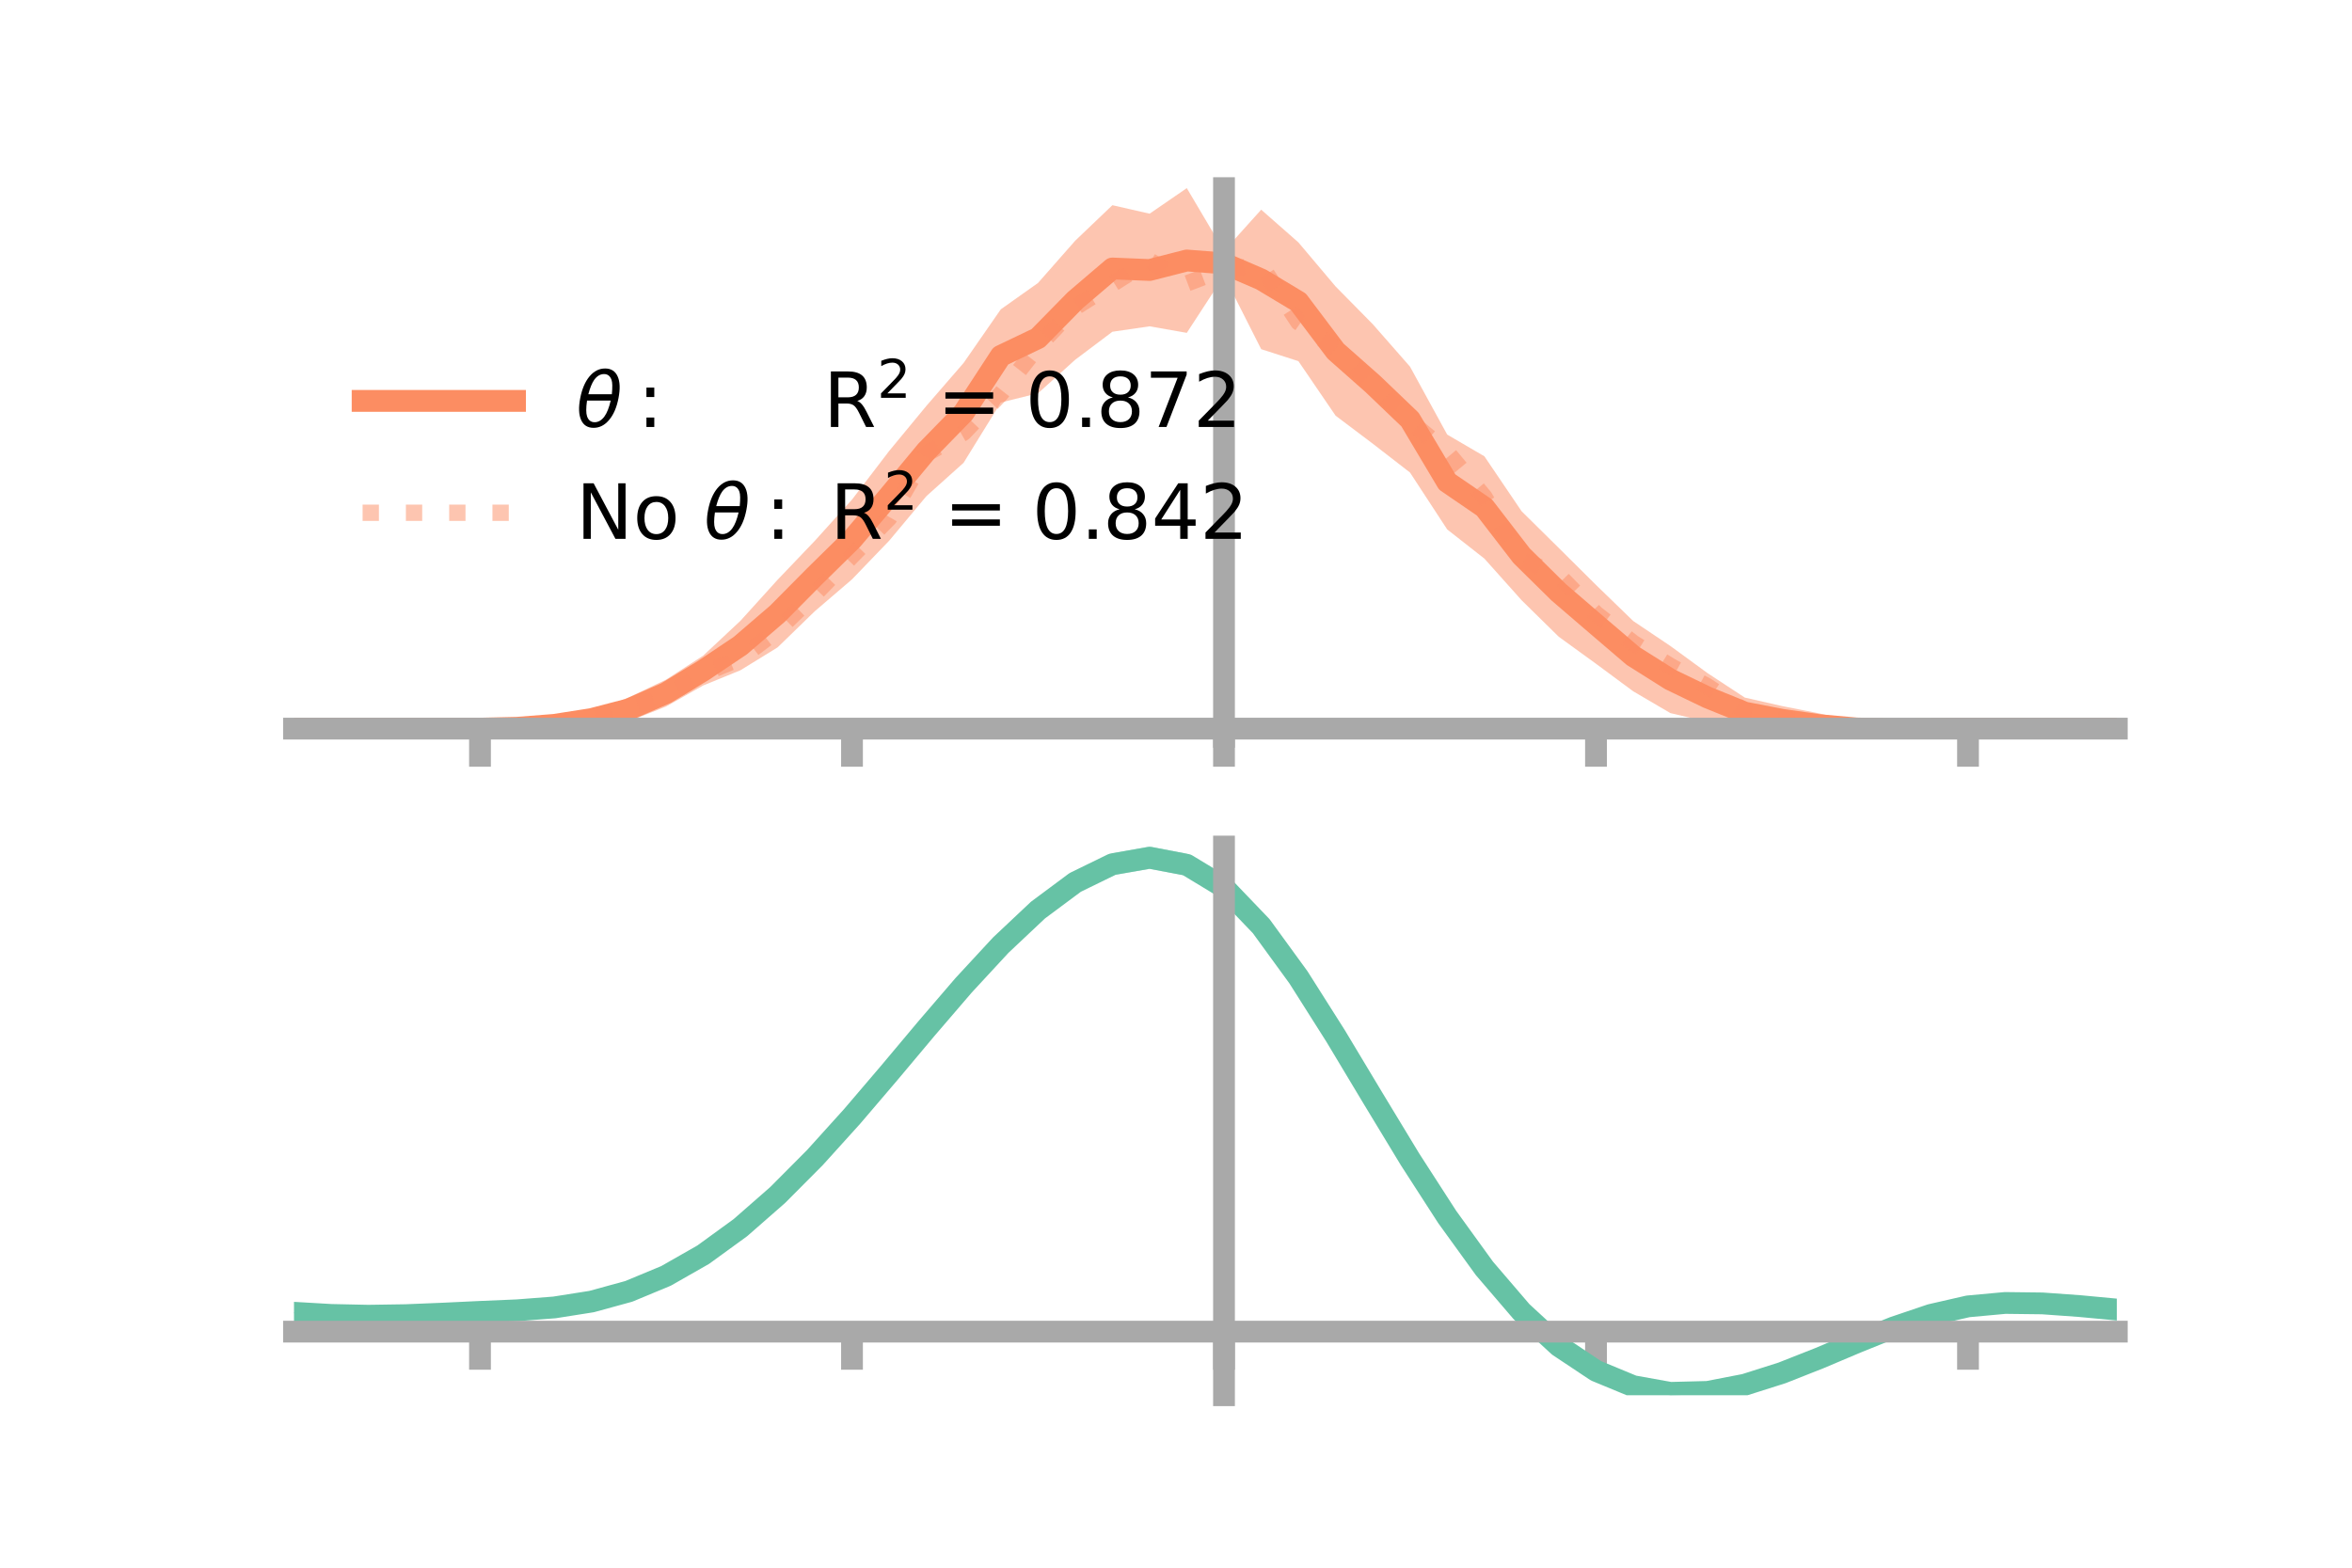
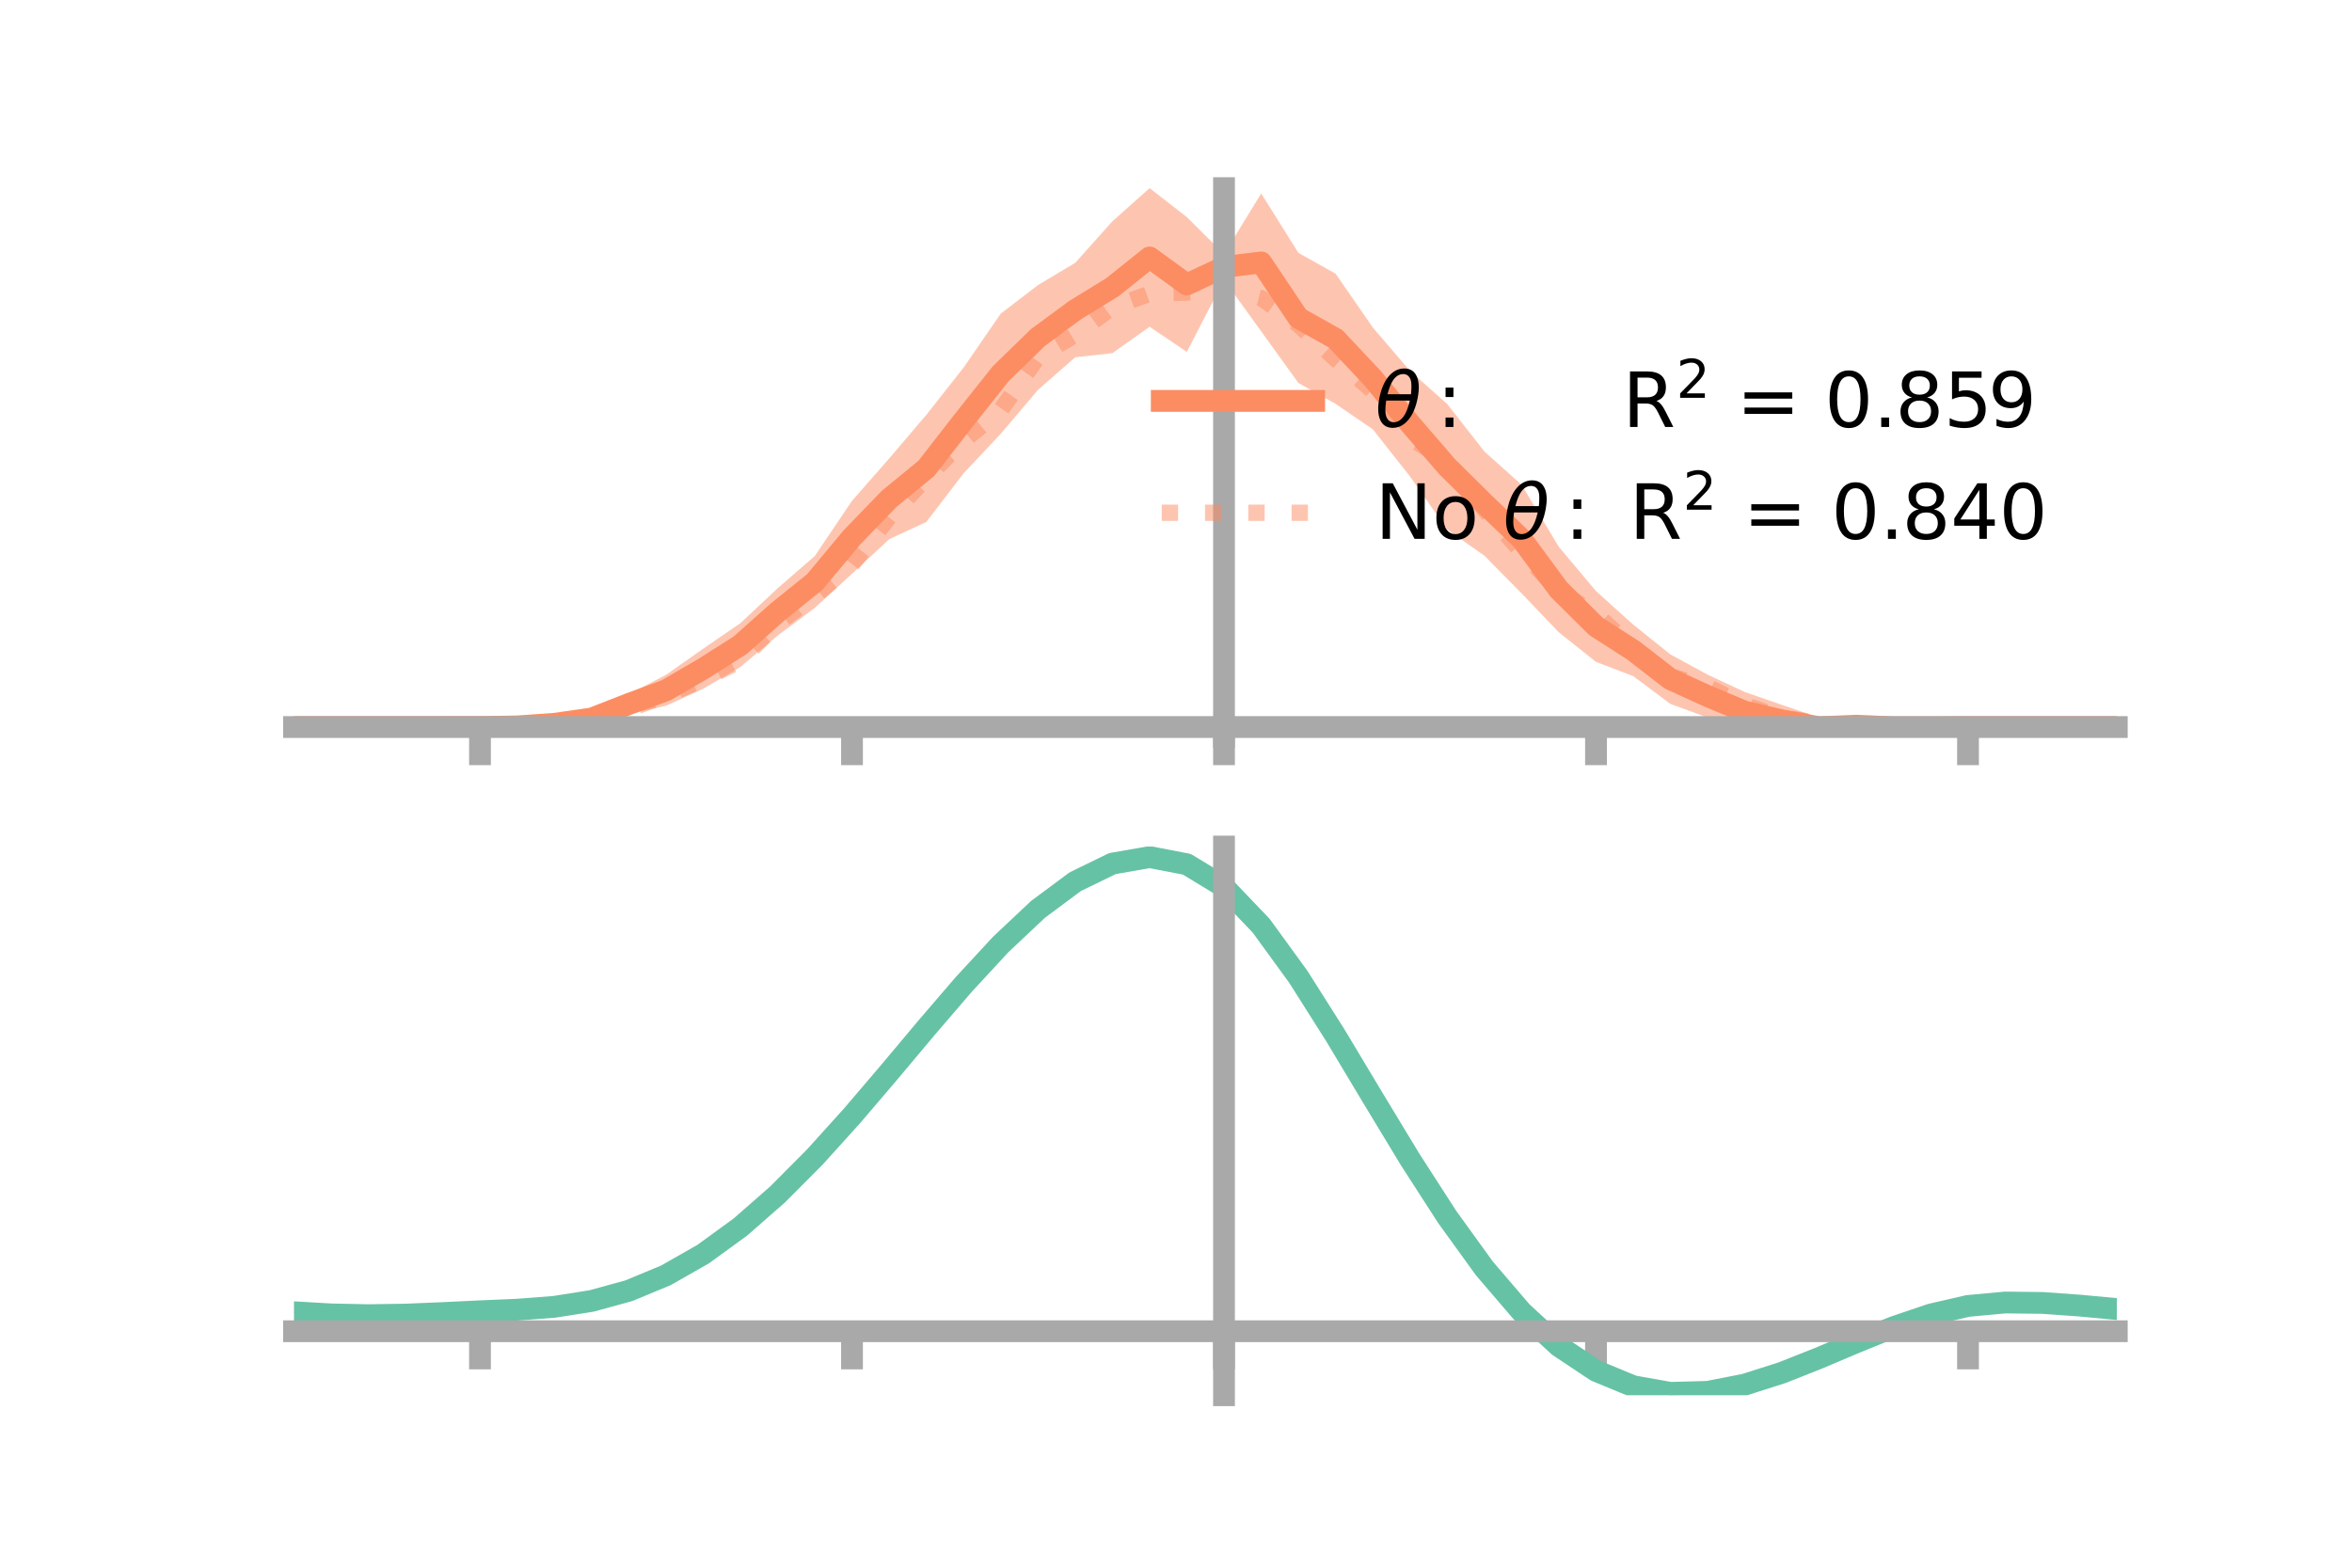
<svg xmlns="http://www.w3.org/2000/svg" xmlns:xlink="http://www.w3.org/1999/xlink" height="144pt" version="1.1" viewBox="0 0 216 144" width="216pt">
  <defs>
    <style type="text/css">*{stroke-linecap:butt;stroke-linejoin:round;}</style>
  </defs>
  <g id="figure_1">
    <g id="patch_1">
      <path d="M 0 144  L 216 144  L 216 0  L 0 0  z " style="fill:none;" />
    </g>
    <g id="axes_1">
      <g id="patch_2">
        <path d="M 27 67.68  L 194.4 67.68  L 194.4 17.28  L 27 17.28  z " style="fill:none;" />
      </g>
      <g id="PolyCollection_1">
-         <path clip-path="url(#pb4d82e1c14)" d="M 27 66.928  L 27 66.928  L 30.416 66.928  L 33.833 66.928  L 37.249 66.928  L 40.665 66.928  L 44.082 66.927  L 47.498 66.713  L 50.914 66.179  L 54.331 65.457  L 57.747 64.058  L 61.163 62.433  L 64.58 60.221  L 67.996 57.029  L 71.412 53.255  L 74.829 49.678  L 78.245 45.891  L 81.661 41.42  L 85.078 37.281  L 88.494 33.338  L 91.91 28.413  L 95.327 25.992  L 98.743 22.11  L 102.159 18.848  L 105.576 19.628  L 108.992 17.28  L 112.408 23.059  L 115.824 19.26  L 119.241 22.265  L 122.657 26.313  L 126.073 29.78  L 129.49 33.677  L 132.906 39.919  L 136.322 41.914  L 139.739 46.96  L 143.155 50.335  L 146.571 53.728  L 149.988 57.042  L 153.404 59.338  L 156.82 61.834  L 160.237 64.076  L 163.653 64.854  L 167.069 65.529  L 170.486 66.321  L 173.902 66.6  L 177.318 66.84  L 180.735 66.927  L 184.151 66.928  L 187.567 66.928  L 190.984 66.928  L 194.4 66.928  L 194.4 66.928  L 194.4 66.928  L 190.984 66.928  L 187.567 66.928  L 184.151 66.928  L 180.735 66.929  L 177.318 67.105  L 173.902 67.396  L 170.486 67.5  L 167.069 67.68  L 163.653 67.378  L 160.237 66.836  L 156.82 66.304  L 153.404 65.503  L 149.988 63.499  L 146.571 60.969  L 143.155 58.492  L 139.739 55.135  L 136.322 51.311  L 132.906 48.631  L 129.49 43.404  L 126.073 40.757  L 122.657 38.182  L 119.241 33.174  L 115.824 32.074  L 112.408 25.329  L 108.992 30.574  L 105.576 29.974  L 102.159 30.473  L 98.743 33.044  L 95.327 36.125  L 91.91 36.973  L 88.494 42.508  L 85.078 45.573  L 81.661 49.664  L 78.245 53.217  L 74.829 56.145  L 71.412 59.465  L 67.996 61.568  L 64.58 62.963  L 61.163 64.9  L 57.747 66.257  L 54.331 66.637  L 50.914 66.983  L 47.498 66.985  L 44.082 66.928  L 40.665 66.928  L 37.249 66.928  L 33.833 66.928  L 30.416 66.928  L 27 66.928  z " style="fill:#fc8d62;fill-opacity:0.5;" />
+         <path clip-path="url(#p18c5c63f26)" d="M 27 66.782  L 27 66.782  L 30.416 66.782  L 33.833 66.782  L 37.249 66.782  L 40.665 66.782  L 44.082 66.78  L 47.498 66.631  L 50.914 66.158  L 54.331 65.311  L 57.747 63.765  L 61.163 61.987  L 64.58 59.585  L 67.996 57.24  L 71.412 54.037  L 74.829 51.071  L 78.245 46.003  L 81.661 42.11  L 85.078 38.097  L 88.494 33.761  L 91.91 28.803  L 95.327 26.183  L 98.743 24.144  L 102.159 20.326  L 105.576 17.28  L 108.992 19.937  L 112.408 23.343  L 115.824 17.773  L 119.241 23.228  L 122.657 25.138  L 126.073 30.081  L 129.49 34.068  L 132.906 37.109  L 136.322 41.471  L 139.739 44.532  L 143.155 50.228  L 146.571 54.294  L 149.988 57.372  L 153.404 60.11  L 156.82 61.969  L 160.237 63.566  L 163.653 64.747  L 167.069 65.925  L 170.486 65.988  L 173.902 66.481  L 177.318 66.716  L 180.735 66.781  L 184.151 66.782  L 187.567 66.782  L 190.984 66.782  L 194.4 66.782  L 194.4 66.782  L 194.4 66.782  L 190.984 66.782  L 187.567 66.782  L 184.151 66.782  L 180.735 66.783  L 177.318 66.902  L 173.902 67.132  L 170.486 67.322  L 167.069 67.68  L 163.653 67.597  L 160.237 67.178  L 156.82 65.911  L 153.404 64.657  L 149.988 62.105  L 146.571 60.797  L 143.155 58.08  L 139.739 54.507  L 136.322 51.043  L 132.906 48.643  L 129.49 43.766  L 126.073 39.434  L 122.657 37.096  L 119.241 35.179  L 115.824 30.44  L 112.408 25.706  L 108.992 32.325  L 105.576 30.015  L 102.159 32.437  L 98.743 32.819  L 95.327 35.811  L 91.91 39.84  L 88.494 43.478  L 85.078 47.936  L 81.661 49.528  L 78.245 52.705  L 74.829 55.838  L 71.412 58.382  L 67.996 61.267  L 64.58 63.262  L 61.163 64.83  L 57.747 65.566  L 54.331 66.688  L 50.914 66.814  L 47.498 66.818  L 44.082 66.782  L 40.665 66.782  L 37.249 66.782  L 33.833 66.782  L 30.416 66.782  L 27 66.782  z " style="fill:#fc8d62;fill-opacity:0.5;" />
      </g>
      <g id="matplotlib.axis_1">
        <g id="xtick_1">
          <g id="line2d_1">
            <defs>
-               <path d="M 0 0  L 0 3.5  " id="mcdba3f75c0" style="stroke:#a9a9a9;stroke-width:2;" />
+               <path d="M 0 0  L 0 3.5  " id="mdc3b7599fe" style="stroke:#a9a9a9;stroke-width:2;" />
            </defs>
            <g>
-               <use style="fill:#a9a9a9;stroke:#a9a9a9;stroke-width:2;" x="44.082" xlink:href="#mcdba3f75c0" y="66.928" />
+               <use style="fill:#a9a9a9;stroke:#a9a9a9;stroke-width:2;" x="44.082" xlink:href="#mdc3b7599fe" y="66.782" />
            </g>
          </g>
        </g>
        <g id="xtick_2">
          <g id="line2d_2">
            <g>
-               <use style="fill:#a9a9a9;stroke:#a9a9a9;stroke-width:2;" x="78.245" xlink:href="#mcdba3f75c0" y="66.928" />
+               <use style="fill:#a9a9a9;stroke:#a9a9a9;stroke-width:2;" x="78.245" xlink:href="#mdc3b7599fe" y="66.782" />
            </g>
          </g>
        </g>
        <g id="xtick_3">
          <g id="line2d_3">
            <g>
-               <use style="fill:#a9a9a9;stroke:#a9a9a9;stroke-width:2;" x="112.408" xlink:href="#mcdba3f75c0" y="66.928" />
+               <use style="fill:#a9a9a9;stroke:#a9a9a9;stroke-width:2;" x="112.408" xlink:href="#mdc3b7599fe" y="66.782" />
            </g>
          </g>
        </g>
        <g id="xtick_4">
          <g id="line2d_4">
            <g>
-               <use style="fill:#a9a9a9;stroke:#a9a9a9;stroke-width:2;" x="146.571" xlink:href="#mcdba3f75c0" y="66.928" />
+               <use style="fill:#a9a9a9;stroke:#a9a9a9;stroke-width:2;" x="146.571" xlink:href="#mdc3b7599fe" y="66.782" />
            </g>
          </g>
        </g>
        <g id="xtick_5">
          <g id="line2d_5">
            <g>
-               <use style="fill:#a9a9a9;stroke:#a9a9a9;stroke-width:2;" x="180.735" xlink:href="#mcdba3f75c0" y="66.928" />
+               <use style="fill:#a9a9a9;stroke:#a9a9a9;stroke-width:2;" x="180.735" xlink:href="#mdc3b7599fe" y="66.782" />
            </g>
          </g>
        </g>
      </g>
      <g id="matplotlib.axis_2" />
      <g id="line2d_6">
-         <path clip-path="url(#pb4d82e1c14)" d="M 27 66.928  L 30.416 66.928  L 33.833 66.928  L 37.249 66.928  L 40.665 66.928  L 44.082 66.928  L 47.498 66.849  L 50.914 66.581  L 54.331 66.047  L 57.747 65.158  L 61.163 63.666  L 64.58 61.592  L 67.996 59.298  L 71.412 56.36  L 74.829 52.911  L 78.245 49.554  L 81.661 45.542  L 85.078 41.427  L 88.494 37.923  L 91.91 32.693  L 95.327 31.058  L 98.743 27.577  L 102.159 24.661  L 105.576 24.801  L 108.992 23.927  L 112.408 24.194  L 115.824 25.667  L 119.241 27.72  L 122.657 32.248  L 126.073 35.269  L 129.49 38.54  L 132.906 44.275  L 136.322 46.612  L 139.739 51.047  L 143.155 54.413  L 146.571 57.348  L 149.988 60.27  L 153.404 62.421  L 156.82 64.069  L 160.237 65.456  L 163.653 66.116  L 167.069 66.605  L 170.486 66.911  L 173.902 66.998  L 177.318 66.973  L 180.735 66.928  L 184.151 66.928  L 187.567 66.928  L 190.984 66.928  L 194.4 66.928  " style="fill:none;stroke:#fc8d62;stroke-linecap:square;stroke-width:2;" />
+         <path clip-path="url(#p18c5c63f26)" d="M 27 66.782  L 30.416 66.782  L 33.833 66.782  L 37.249 66.782  L 40.665 66.782  L 44.082 66.781  L 47.498 66.724  L 50.914 66.486  L 54.331 66  L 57.747 64.666  L 61.163 63.409  L 64.58 61.424  L 67.996 59.253  L 71.412 56.209  L 74.829 53.454  L 78.245 49.354  L 81.661 45.819  L 85.078 43.016  L 88.494 38.619  L 91.91 34.322  L 95.327 30.997  L 98.743 28.481  L 102.159 26.382  L 105.576 23.647  L 108.992 26.131  L 112.408 24.524  L 115.824 24.106  L 119.241 29.204  L 122.657 31.117  L 126.073 34.757  L 129.49 38.917  L 132.906 42.876  L 136.322 46.257  L 139.739 49.52  L 143.155 54.154  L 146.571 57.545  L 149.988 59.739  L 153.404 62.384  L 156.82 63.94  L 160.237 65.372  L 163.653 66.172  L 167.069 66.802  L 170.486 66.655  L 173.902 66.807  L 177.318 66.809  L 180.735 66.782  L 184.151 66.782  L 187.567 66.782  L 190.984 66.782  L 194.4 66.782  " style="fill:none;stroke:#fc8d62;stroke-linecap:square;stroke-width:2;" />
      </g>
      <g id="line2d_7">
-         <path clip-path="url(#pb4d82e1c14)" d="M 27 66.928  L 30.416 66.928  L 33.833 66.928  L 37.249 66.928  L 40.665 66.928  L 44.082 66.927  L 47.498 66.872  L 50.914 66.553  L 54.331 66.042  L 57.747 65.03  L 61.163 63.947  L 64.58 61.873  L 67.996 60.474  L 71.412 57.877  L 74.829 54.579  L 78.245 51.072  L 81.661 47.584  L 85.078 41.691  L 88.494 39.754  L 91.91 36.173  L 95.327 31.828  L 98.743 28.239  L 102.159 26.086  L 105.576 23.927  L 108.992 26.036  L 112.408 24.734  L 115.824 24.402  L 119.241 29.604  L 122.657 31.997  L 126.073 35.294  L 129.49 38.683  L 132.906 41.537  L 136.322 45.641  L 139.739 51.384  L 143.155 52.848  L 146.571 56.362  L 149.988 59.05  L 153.404 61.173  L 156.82 63.047  L 160.237 65.32  L 163.653 65.965  L 167.069 66.767  L 170.486 66.93  L 173.902 67.037  L 177.318 66.95  L 180.735 66.928  L 184.151 66.928  L 187.567 66.928  L 190.984 66.928  L 194.4 66.928  " style="fill:none;stroke:#fc8d62;stroke-dasharray:1.5,2.475;stroke-dashoffset:0;stroke-opacity:0.5;stroke-width:1.5;" />
+         <path clip-path="url(#p18c5c63f26)" d="M 27 66.782  L 30.416 66.782  L 33.833 66.782  L 37.249 66.782  L 40.665 66.782  L 44.082 66.781  L 47.498 66.728  L 50.914 66.458  L 54.331 65.845  L 57.747 65.14  L 61.163 63.88  L 64.58 62.395  L 67.996 60.677  L 71.412 57.263  L 74.829 54.701  L 78.245 51.842  L 81.661 47.507  L 85.078 43.901  L 88.494 40.462  L 91.91 37.67  L 95.327 32.792  L 98.743 30.744  L 102.159 28.213  L 105.576 26.978  L 108.992 26.87  L 112.408 26.515  L 115.824 27.384  L 119.241 29.828  L 122.657 32.985  L 126.073 35.896  L 129.49 40.217  L 132.906 42.357  L 136.322 46.809  L 139.739 50.706  L 143.155 54.25  L 146.571 56.447  L 149.988 59.488  L 153.404 62.113  L 156.82 63.084  L 160.237 64.766  L 163.653 65.906  L 167.069 66.436  L 170.486 66.866  L 173.902 66.849  L 177.318 66.802  L 180.735 66.782  L 184.151 66.782  L 187.567 66.782  L 190.984 66.782  L 194.4 66.782  " style="fill:none;stroke:#fc8d62;stroke-dasharray:1.5,2.475;stroke-dashoffset:0;stroke-opacity:0.5;stroke-width:1.5;" />
      </g>
      <g id="patch_3">
        <path d="M 112.408 67.68  L 112.408 17.28  " style="fill:none;stroke:#a9a9a9;stroke-linecap:square;stroke-linejoin:miter;stroke-width:2;" />
      </g>
      <g id="patch_4">
        <path d="M 194.4 67.68  L 194.4 17.28  " style="fill:none;" />
      </g>
      <g id="patch_5">
-         <path d="M 27 66.928  L 194.4 66.928  " style="fill:none;stroke:#a9a9a9;stroke-linecap:square;stroke-linejoin:miter;stroke-width:2;" />
+         <path d="M 27 66.782  L 194.4 66.782  " style="fill:none;stroke:#a9a9a9;stroke-linecap:square;stroke-linejoin:miter;stroke-width:2;" />
      </g>
      <g id="patch_6">
        <path d="M 27 17.28  L 194.4 17.28  " style="fill:none;" />
      </g>
      <g id="legend_1">
        <g id="line2d_8">
-           <path d="M 33.3 36.824  L 47.3 36.824  " style="fill:none;stroke:#fc8d62;stroke-linecap:square;stroke-width:2;" />
+           <path d="M 106.69 36.824  L 120.69 36.824  " style="fill:none;stroke:#fc8d62;stroke-linecap:square;stroke-width:2;" />
        </g>
        <g id="line2d_9" />
        <g id="text_1">
-           <g transform="translate(52.9 39.27422)scale(0.07 -0.07)">
+           <g transform="translate(126.29 39.27422)scale(0.07 -0.07)">
            <defs>
              <path d="M 45.516 34.672  L 14.453 34.672  Q 12.359 20.062 14.5 13.875  Q 17.188 6.25 24.469 6.25  Q 31.781 6.25 37.359 13.922  Q 42.234 20.656 45.516 34.672  z M 47.016 42.969  Q 48.344 56.844 46.625 61.719  Q 43.953 69.438 36.766 69.438  Q 29.297 69.438 23.828 61.812  Q 19.531 55.672 16.156 42.969  z M 38.188 76.766  Q 49.906 76.766 54.594 66.406  Q 59.281 56.109 55.719 37.844  Q 52.203 19.625 43.453 9.281  Q 34.766 -1.125 23.047 -1.125  Q 11.281 -1.125 6.641 9.281  Q 2 19.625 5.516 37.844  Q 9.078 56.109 17.719 66.406  Q 26.422 76.766 38.188 76.766  z " id="DejaVuSans-Oblique-952" />
              <path d="M 11.719 12.406  L 22.016 12.406  L 22.016 0  L 11.719 0  z M 11.719 51.703  L 22.016 51.703  L 22.016 39.312  L 11.719 39.312  z " id="DejaVuSans-58" />
              <path id="DejaVuSans-32" />
              <path d="M 44.391 34.188  Q 47.562 33.109 50.562 29.594  Q 53.562 26.078 56.594 19.922  L 66.609 0  L 56 0  L 46.688 18.703  Q 43.062 26.031 39.672 28.422  Q 36.281 30.812 30.422 30.812  L 19.672 30.812  L 19.672 0  L 9.812 0  L 9.812 72.906  L 32.078 72.906  Q 44.578 72.906 50.734 67.672  Q 56.891 62.453 56.891 51.906  Q 56.891 45.016 53.688 40.469  Q 50.484 35.938 44.391 34.188  z M 19.672 64.797  L 19.672 38.922  L 32.078 38.922  Q 39.203 38.922 42.844 42.219  Q 46.484 45.516 46.484 51.906  Q 46.484 58.297 42.844 61.547  Q 39.203 64.797 32.078 64.797  z " id="DejaVuSans-82" />
              <path d="M 19.188 8.297  L 53.609 8.297  L 53.609 0  L 7.328 0  L 7.328 8.297  Q 12.938 14.109 22.625 23.891  Q 32.328 33.688 34.812 36.531  Q 39.547 41.844 41.422 45.531  Q 43.312 49.219 43.312 52.781  Q 43.312 58.594 39.234 62.25  Q 35.156 65.922 28.609 65.922  Q 23.969 65.922 18.812 64.312  Q 13.672 62.703 7.812 59.422  L 7.812 69.391  Q 13.766 71.781 18.938 73  Q 24.125 74.219 28.422 74.219  Q 39.75 74.219 46.484 68.547  Q 53.219 62.891 53.219 53.422  Q 53.219 48.922 51.531 44.891  Q 49.859 40.875 45.406 35.406  Q 44.188 33.984 37.641 27.219  Q 31.109 20.453 19.188 8.297  z " id="DejaVuSans-50" />
              <path d="M 10.594 45.406  L 73.188 45.406  L 73.188 37.203  L 10.594 37.203  z M 10.594 25.484  L 73.188 25.484  L 73.188 17.188  L 10.594 17.188  z " id="DejaVuSans-61" />
              <path d="M 31.781 66.406  Q 24.172 66.406 20.328 58.906  Q 16.5 51.422 16.5 36.375  Q 16.5 21.391 20.328 13.891  Q 24.172 6.391 31.781 6.391  Q 39.453 6.391 43.281 13.891  Q 47.125 21.391 47.125 36.375  Q 47.125 51.422 43.281 58.906  Q 39.453 66.406 31.781 66.406  z M 31.781 74.219  Q 44.047 74.219 50.516 64.516  Q 56.984 54.828 56.984 36.375  Q 56.984 17.969 50.516 8.266  Q 44.047 -1.422 31.781 -1.422  Q 19.531 -1.422 13.062 8.266  Q 6.594 17.969 6.594 36.375  Q 6.594 54.828 13.062 64.516  Q 19.531 74.219 31.781 74.219  z " id="DejaVuSans-48" />
              <path d="M 10.688 12.406  L 21 12.406  L 21 0  L 10.688 0  z " id="DejaVuSans-46" />
              <path d="M 31.781 34.625  Q 24.75 34.625 20.719 30.859  Q 16.703 27.094 16.703 20.516  Q 16.703 13.922 20.719 10.156  Q 24.75 6.391 31.781 6.391  Q 38.812 6.391 42.859 10.172  Q 46.922 13.969 46.922 20.516  Q 46.922 27.094 42.891 30.859  Q 38.875 34.625 31.781 34.625  z M 21.922 38.812  Q 15.578 40.375 12.031 44.719  Q 8.5 49.078 8.5 55.328  Q 8.5 64.062 14.719 69.141  Q 20.953 74.219 31.781 74.219  Q 42.672 74.219 48.875 69.141  Q 55.078 64.062 55.078 55.328  Q 55.078 49.078 51.531 44.719  Q 48 40.375 41.703 38.812  Q 48.828 37.156 52.797 32.312  Q 56.781 27.484 56.781 20.516  Q 56.781 9.906 50.312 4.234  Q 43.844 -1.422 31.781 -1.422  Q 19.734 -1.422 13.25 4.234  Q 6.781 9.906 6.781 20.516  Q 6.781 27.484 10.781 32.312  Q 14.797 37.156 21.922 38.812  z M 18.312 54.391  Q 18.312 48.734 21.844 45.562  Q 25.391 42.391 31.781 42.391  Q 38.141 42.391 41.719 45.562  Q 45.312 48.734 45.312 54.391  Q 45.312 60.062 41.719 63.234  Q 38.141 66.406 31.781 66.406  Q 25.391 66.406 21.844 63.234  Q 18.312 60.062 18.312 54.391  z " id="DejaVuSans-56" />
-               <path d="M 8.203 72.906  L 55.078 72.906  L 55.078 68.703  L 28.609 0  L 18.312 0  L 43.219 64.594  L 8.203 64.594  z " id="DejaVuSans-55" />
+               <path d="M 10.797 72.906  L 49.516 72.906  L 49.516 64.594  L 19.828 64.594  L 19.828 46.734  Q 21.969 47.469 24.109 47.828  Q 26.266 48.188 28.422 48.188  Q 40.625 48.188 47.75 41.5  Q 54.891 34.812 54.891 23.391  Q 54.891 11.625 47.562 5.094  Q 40.234 -1.422 26.906 -1.422  Q 22.312 -1.422 17.547 -0.641  Q 12.797 0.141 7.719 1.703  L 7.719 11.625  Q 12.109 9.234 16.797 8.062  Q 21.484 6.891 26.703 6.891  Q 35.156 6.891 40.078 11.328  Q 45.016 15.766 45.016 23.391  Q 45.016 31 40.078 35.438  Q 35.156 39.891 26.703 39.891  Q 22.75 39.891 18.812 39.016  Q 14.891 38.141 10.797 36.281  z " id="DejaVuSans-53" />
+               <path d="M 10.984 1.516  L 10.984 10.5  Q 14.703 8.734 18.5 7.812  Q 22.312 6.891 25.984 6.891  Q 35.75 6.891 40.891 13.453  Q 46.047 20.016 46.781 33.406  Q 43.953 29.203 39.594 26.953  Q 35.25 24.703 29.984 24.703  Q 19.047 24.703 12.672 31.312  Q 6.297 37.938 6.297 49.422  Q 6.297 60.641 12.938 67.422  Q 19.578 74.219 30.609 74.219  Q 43.266 74.219 49.922 64.516  Q 56.594 54.828 56.594 36.375  Q 56.594 19.141 48.406 8.859  Q 40.234 -1.422 26.422 -1.422  Q 22.703 -1.422 18.891 -0.688  Q 15.094 0.047 10.984 1.516  z M 30.609 32.422  Q 37.25 32.422 41.125 36.953  Q 45.016 41.5 45.016 49.422  Q 45.016 57.281 41.125 61.844  Q 37.25 66.406 30.609 66.406  Q 23.969 66.406 20.094 61.844  Q 16.219 57.281 16.219 49.422  Q 16.219 41.5 20.094 36.953  Q 23.969 32.422 30.609 32.422  z " id="DejaVuSans-57" />
            </defs>
            <use transform="translate(0 0.765625)" xlink:href="#DejaVuSans-Oblique-952" />
            <use transform="translate(80.66406 0.765625)" xlink:href="#DejaVuSans-58" />
            <use transform="translate(133.8379 0.765625)" xlink:href="#DejaVuSans-32" />
            <use transform="translate(165.625 0.765625)" xlink:href="#DejaVuSans-32" />
            <use transform="translate(197.4121 0.765625)" xlink:href="#DejaVuSans-32" />
            <use transform="translate(229.1992 0.765625)" xlink:href="#DejaVuSans-32" />
            <use transform="translate(260.9863 0.765625)" xlink:href="#DejaVuSans-32" />
            <use transform="translate(292.7734 0.765625)" xlink:href="#DejaVuSans-32" />
            <use transform="translate(324.5605 0.765625)" xlink:href="#DejaVuSans-82" />
            <use transform="translate(395 39.04688)scale(0.7)" xlink:href="#DejaVuSans-50" />
            <use transform="translate(442.2705 0.765625)" xlink:href="#DejaVuSans-32" />
            <use transform="translate(474.0576 0.765625)" xlink:href="#DejaVuSans-61" />
            <use transform="translate(557.8467 0.765625)" xlink:href="#DejaVuSans-32" />
            <use transform="translate(589.6338 0.765625)" xlink:href="#DejaVuSans-48" />
            <use transform="translate(653.2568 0.765625)" xlink:href="#DejaVuSans-46" />
            <use transform="translate(682.4189 0.765625)" xlink:href="#DejaVuSans-56" />
-             <use transform="translate(746.042 0.765625)" xlink:href="#DejaVuSans-55" />
-             <use transform="translate(809.665 0.765625)" xlink:href="#DejaVuSans-50" />
+             <use transform="translate(746.042 0.765625)" xlink:href="#DejaVuSans-53" />
+             <use transform="translate(804.165 0.765625)" xlink:href="#DejaVuSans-57" />
          </g>
        </g>
        <g id="line2d_10">
-           <path d="M 33.3 47.099  L 47.3 47.099  " style="fill:none;stroke:#fc8d62;stroke-dasharray:1.5,2.475;stroke-dashoffset:0;stroke-opacity:0.5;stroke-width:1.5;" />
+           <path d="M 106.69 47.099  L 120.69 47.099  " style="fill:none;stroke:#fc8d62;stroke-dasharray:1.5,2.475;stroke-dashoffset:0;stroke-opacity:0.5;stroke-width:1.5;" />
        </g>
        <g id="line2d_11" />
        <g id="text_2">
-           <g transform="translate(52.9 49.54891)scale(0.07 -0.07)">
+           <g transform="translate(126.29 49.54891)scale(0.07 -0.07)">
            <defs>
              <path d="M 9.812 72.906  L 23.094 72.906  L 55.422 11.922  L 55.422 72.906  L 64.984 72.906  L 64.984 0  L 51.703 0  L 19.391 60.984  L 19.391 0  L 9.812 0  z " id="DejaVuSans-78" />
              <path d="M 30.609 48.391  Q 23.391 48.391 19.188 42.75  Q 14.984 37.109 14.984 27.297  Q 14.984 17.484 19.156 11.844  Q 23.344 6.203 30.609 6.203  Q 37.797 6.203 41.984 11.859  Q 46.188 17.531 46.188 27.297  Q 46.188 37.016 41.984 42.703  Q 37.797 48.391 30.609 48.391  z M 30.609 56  Q 42.328 56 49.016 48.375  Q 55.719 40.766 55.719 27.297  Q 55.719 13.875 49.016 6.219  Q 42.328 -1.422 30.609 -1.422  Q 18.844 -1.422 12.172 6.219  Q 5.516 13.875 5.516 27.297  Q 5.516 40.766 12.172 48.375  Q 18.844 56 30.609 56  z " id="DejaVuSans-111" />
              <path d="M 37.797 64.312  L 12.891 25.391  L 37.797 25.391  z M 35.203 72.906  L 47.609 72.906  L 47.609 25.391  L 58.016 25.391  L 58.016 17.188  L 47.609 17.188  L 47.609 0  L 37.797 0  L 37.797 17.188  L 4.891 17.188  L 4.891 26.703  z " id="DejaVuSans-52" />
            </defs>
            <use transform="translate(0 0.765625)" xlink:href="#DejaVuSans-78" />
            <use transform="translate(74.80469 0.765625)" xlink:href="#DejaVuSans-111" />
            <use transform="translate(135.9863 0.765625)" xlink:href="#DejaVuSans-32" />
            <use transform="translate(167.7734 0.765625)" xlink:href="#DejaVuSans-Oblique-952" />
            <use transform="translate(248.4375 0.765625)" xlink:href="#DejaVuSans-58" />
            <use transform="translate(301.6113 0.765625)" xlink:href="#DejaVuSans-32" />
            <use transform="translate(333.3984 0.765625)" xlink:href="#DejaVuSans-82" />
            <use transform="translate(403.8379 39.04688)scale(0.7)" xlink:href="#DejaVuSans-50" />
            <use transform="translate(451.1084 0.765625)" xlink:href="#DejaVuSans-32" />
            <use transform="translate(482.8955 0.765625)" xlink:href="#DejaVuSans-61" />
            <use transform="translate(566.6846 0.765625)" xlink:href="#DejaVuSans-32" />
            <use transform="translate(598.4717 0.765625)" xlink:href="#DejaVuSans-48" />
            <use transform="translate(662.0947 0.765625)" xlink:href="#DejaVuSans-46" />
            <use transform="translate(691.2568 0.765625)" xlink:href="#DejaVuSans-56" />
            <use transform="translate(754.8799 0.765625)" xlink:href="#DejaVuSans-52" />
-             <use transform="translate(818.5029 0.765625)" xlink:href="#DejaVuSans-50" />
+             <use transform="translate(818.5029 0.765625)" xlink:href="#DejaVuSans-48" />
          </g>
        </g>
      </g>
    </g>
    <g id="axes_2">
      <g id="patch_7">
        <path d="M 27 128.16  L 194.4 128.16  L 194.4 77.76  L 27 77.76  z " style="fill:none;" />
      </g>
      <g id="PolyCollection_2">
-         <path clip-path="url(#pc6b7ffbe7b)" d="M 27 120.624  L 27 120.542  L 30.416 120.751  L 33.833 120.825  L 37.249 120.767  L 40.665 120.618  L 44.082 120.448  L 47.498 120.297  L 50.914 120.028  L 54.331 119.482  L 57.747 118.533  L 61.163 117.088  L 64.58 115.098  L 67.996 112.553  L 71.412 109.486  L 74.829 105.963  L 78.245 102.086  L 81.661 97.982  L 85.078 93.807  L 88.494 89.736  L 91.91 85.956  L 95.327 82.668  L 98.743 80.073  L 102.159 78.372  L 105.576 77.76  L 108.992 78.422  L 112.408 80.525  L 115.824 84.145  L 119.241 88.91  L 122.657 94.386  L 126.073 100.17  L 129.49 105.906  L 132.906 111.295  L 136.322 116.103  L 139.739 120.162  L 143.155 123.365  L 146.571 125.673  L 149.988 127.102  L 153.404 127.722  L 156.82 127.64  L 160.237 126.991  L 163.653 125.925  L 167.069 124.602  L 170.486 123.184  L 173.902 121.83  L 177.318 120.691  L 180.735 119.917  L 184.151 119.605  L 187.567 119.651  L 190.984 119.905  L 194.4 120.236  L 194.4 120.342  L 194.4 120.342  L 190.984 120.034  L 187.567 119.797  L 184.151 119.76  L 180.735 120.078  L 177.318 120.867  L 173.902 122.04  L 170.486 123.446  L 167.069 124.918  L 163.653 126.29  L 160.237 127.393  L 156.82 128.065  L 153.404 128.16  L 149.988 127.554  L 146.571 126.158  L 143.155 123.917  L 139.739 120.821  L 136.322 116.908  L 132.906 112.271  L 129.49 107.07  L 126.073 101.527  L 122.657 95.928  L 119.241 90.621  L 115.824 86  L 112.408 82.488  L 108.992 80.452  L 105.576 79.812  L 102.159 80.4  L 98.743 82.034  L 95.327 84.522  L 91.91 87.668  L 88.494 91.277  L 85.078 95.159  L 81.661 99.133  L 78.245 103.034  L 74.829 106.718  L 71.412 110.063  L 67.996 112.978  L 64.58 115.402  L 61.163 117.308  L 57.747 118.703  L 54.331 119.627  L 50.914 120.16  L 47.498 120.417  L 44.082 120.555  L 40.665 120.709  L 37.249 120.84  L 33.833 120.885  L 30.416 120.814  L 27 120.624  z " style="fill:#66c2a5;fill-opacity:0.5;" />
+         <path clip-path="url(#p2dc64cdb5e)" d="M 27 120.578  L 27 120.494  L 30.416 120.702  L 33.833 120.775  L 37.249 120.715  L 40.665 120.565  L 44.082 120.393  L 47.498 120.242  L 50.914 119.974  L 54.331 119.428  L 57.747 118.479  L 61.163 117.036  L 64.58 115.048  L 67.996 112.506  L 71.412 109.442  L 74.829 105.922  L 78.245 102.048  L 81.661 97.947  L 85.078 93.776  L 88.494 89.708  L 91.91 85.933  L 95.327 82.65  L 98.743 80.06  L 102.159 78.365  L 105.576 77.76  L 108.992 78.429  L 112.408 80.54  L 115.824 84.169  L 119.241 88.942  L 122.657 94.426  L 126.073 100.216  L 129.49 105.954  L 132.906 111.343  L 136.322 116.148  L 139.739 120.2  L 143.155 123.394  L 146.571 125.69  L 149.988 127.11  L 153.404 127.722  L 156.82 127.635  L 160.237 126.982  L 163.653 125.911  L 167.069 124.584  L 170.486 123.16  L 173.902 121.8  L 177.318 120.655  L 180.735 119.875  L 184.151 119.56  L 187.567 119.605  L 190.984 119.858  L 194.4 120.189  L 194.4 120.298  L 194.4 120.298  L 190.984 119.991  L 187.567 119.756  L 184.151 119.721  L 180.735 120.04  L 177.318 120.83  L 173.902 122.006  L 170.486 123.416  L 167.069 124.894  L 163.653 126.273  L 160.237 127.382  L 156.82 128.061  L 153.404 128.16  L 149.988 127.555  L 146.571 126.154  L 143.155 123.905  L 139.739 120.798  L 136.322 116.874  L 132.906 112.226  L 129.49 107.013  L 126.073 101.458  L 122.657 95.848  L 119.241 90.531  L 115.824 85.9  L 112.408 82.38  L 108.992 80.34  L 105.576 79.697  L 102.159 80.286  L 98.743 81.921  L 95.327 84.412  L 91.91 87.562  L 88.494 91.175  L 85.078 95.062  L 81.661 99.042  L 78.245 102.948  L 74.829 106.638  L 71.412 109.989  L 67.996 112.909  L 64.58 115.338  L 61.163 117.247  L 57.747 118.645  L 54.331 119.571  L 50.914 120.104  L 47.498 120.363  L 44.082 120.502  L 40.665 120.657  L 37.249 120.789  L 33.833 120.835  L 30.416 120.766  L 27 120.578  z " style="fill:#66c2a5;fill-opacity:0.5;" />
      </g>
      <g id="matplotlib.axis_3">
        <g id="xtick_6">
          <g id="line2d_12">
            <g>
-               <use style="fill:#a9a9a9;stroke:#a9a9a9;stroke-width:2;" x="44.082" xlink:href="#mcdba3f75c0" y="122.318" />
+               <use style="fill:#a9a9a9;stroke:#a9a9a9;stroke-width:2;" x="44.082" xlink:href="#mdc3b7599fe" y="122.28" />
            </g>
          </g>
        </g>
        <g id="xtick_7">
          <g id="line2d_13">
            <g>
-               <use style="fill:#a9a9a9;stroke:#a9a9a9;stroke-width:2;" x="78.245" xlink:href="#mcdba3f75c0" y="122.318" />
+               <use style="fill:#a9a9a9;stroke:#a9a9a9;stroke-width:2;" x="78.245" xlink:href="#mdc3b7599fe" y="122.28" />
            </g>
          </g>
        </g>
        <g id="xtick_8">
          <g id="line2d_14">
            <g>
-               <use style="fill:#a9a9a9;stroke:#a9a9a9;stroke-width:2;" x="112.408" xlink:href="#mcdba3f75c0" y="122.318" />
+               <use style="fill:#a9a9a9;stroke:#a9a9a9;stroke-width:2;" x="112.408" xlink:href="#mdc3b7599fe" y="122.28" />
            </g>
          </g>
        </g>
        <g id="xtick_9">
          <g id="line2d_15">
            <g>
-               <use style="fill:#a9a9a9;stroke:#a9a9a9;stroke-width:2;" x="146.571" xlink:href="#mcdba3f75c0" y="122.318" />
+               <use style="fill:#a9a9a9;stroke:#a9a9a9;stroke-width:2;" x="146.571" xlink:href="#mdc3b7599fe" y="122.28" />
            </g>
          </g>
        </g>
        <g id="xtick_10">
          <g id="line2d_16">
            <g>
-               <use style="fill:#a9a9a9;stroke:#a9a9a9;stroke-width:2;" x="180.735" xlink:href="#mcdba3f75c0" y="122.318" />
+               <use style="fill:#a9a9a9;stroke:#a9a9a9;stroke-width:2;" x="180.735" xlink:href="#mdc3b7599fe" y="122.28" />
            </g>
          </g>
        </g>
      </g>
      <g id="matplotlib.axis_4" />
      <g id="line2d_17">
-         <path clip-path="url(#pc6b7ffbe7b)" d="M 27 120.583  L 30.416 120.782  L 33.833 120.855  L 37.249 120.803  L 40.665 120.664  L 44.082 120.502  L 47.498 120.357  L 50.914 120.094  L 54.331 119.555  L 57.747 118.618  L 61.163 117.198  L 64.58 115.25  L 67.996 112.766  L 71.412 109.774  L 74.829 106.34  L 78.245 102.56  L 81.661 98.557  L 85.078 94.483  L 88.494 90.506  L 91.91 86.812  L 95.327 83.595  L 98.743 81.054  L 102.159 79.386  L 105.576 78.786  L 108.992 79.437  L 112.408 81.506  L 115.824 85.072  L 119.241 89.766  L 122.657 95.157  L 126.073 100.848  L 129.49 106.488  L 132.906 111.783  L 136.322 116.505  L 139.739 120.491  L 143.155 123.641  L 146.571 125.915  L 149.988 127.328  L 153.404 127.941  L 156.82 127.853  L 160.237 127.192  L 163.653 126.108  L 167.069 124.76  L 170.486 123.315  L 173.902 121.935  L 177.318 120.779  L 180.735 119.997  L 184.151 119.683  L 187.567 119.724  L 190.984 119.969  L 194.4 120.289  " style="fill:none;stroke:#66c2a5;stroke-linecap:square;stroke-width:2;" />
+         <path clip-path="url(#p2dc64cdb5e)" d="M 27 120.536  L 30.416 120.734  L 33.833 120.805  L 37.249 120.752  L 40.665 120.611  L 44.082 120.447  L 47.498 120.302  L 50.914 120.039  L 54.331 119.499  L 57.747 118.562  L 61.163 117.142  L 64.58 115.193  L 67.996 112.708  L 71.412 109.715  L 74.829 106.28  L 78.245 102.498  L 81.661 98.495  L 85.078 94.419  L 88.494 90.442  L 91.91 86.747  L 95.327 83.531  L 98.743 80.991  L 102.159 79.326  L 105.576 78.729  L 108.992 79.385  L 112.408 81.46  L 115.824 85.034  L 119.241 89.736  L 122.657 95.137  L 126.073 100.837  L 129.49 106.483  L 132.906 111.784  L 136.322 116.511  L 139.739 120.499  L 143.155 123.649  L 146.571 125.922  L 149.988 127.332  L 153.404 127.941  L 156.82 127.848  L 160.237 127.182  L 163.653 126.092  L 167.069 124.739  L 170.486 123.288  L 173.902 121.903  L 177.318 120.743  L 180.735 119.957  L 184.151 119.641  L 187.567 119.68  L 190.984 119.925  L 194.4 120.244  " style="fill:none;stroke:#66c2a5;stroke-linecap:square;stroke-width:2;" />
      </g>
      <g id="patch_8">
        <path d="M 112.408 128.16  L 112.408 77.76  " style="fill:none;stroke:#a9a9a9;stroke-linecap:square;stroke-linejoin:miter;stroke-width:2;" />
      </g>
      <g id="patch_9">
        <path d="M 194.4 128.16  L 194.4 77.76  " style="fill:none;" />
      </g>
      <g id="patch_10">
-         <path d="M 27 122.318  L 194.4 122.318  " style="fill:none;stroke:#a9a9a9;stroke-linecap:square;stroke-linejoin:miter;stroke-width:2;" />
+         <path d="M 27 122.28  L 194.4 122.28  " style="fill:none;stroke:#a9a9a9;stroke-linecap:square;stroke-linejoin:miter;stroke-width:2;" />
      </g>
      <g id="patch_11">
        <path d="M 27 77.76  L 194.4 77.76  " style="fill:none;" />
      </g>
    </g>
  </g>
  <defs>
-     <clipPath id="pb4d82e1c14">
+     <clipPath id="p18c5c63f26">
      <rect height="50.4" width="167.4" x="27" y="17.28" />
    </clipPath>
-     <clipPath id="pc6b7ffbe7b">
+     <clipPath id="p2dc64cdb5e">
      <rect height="50.4" width="167.4" x="27" y="77.76" />
    </clipPath>
  </defs>
</svg>
